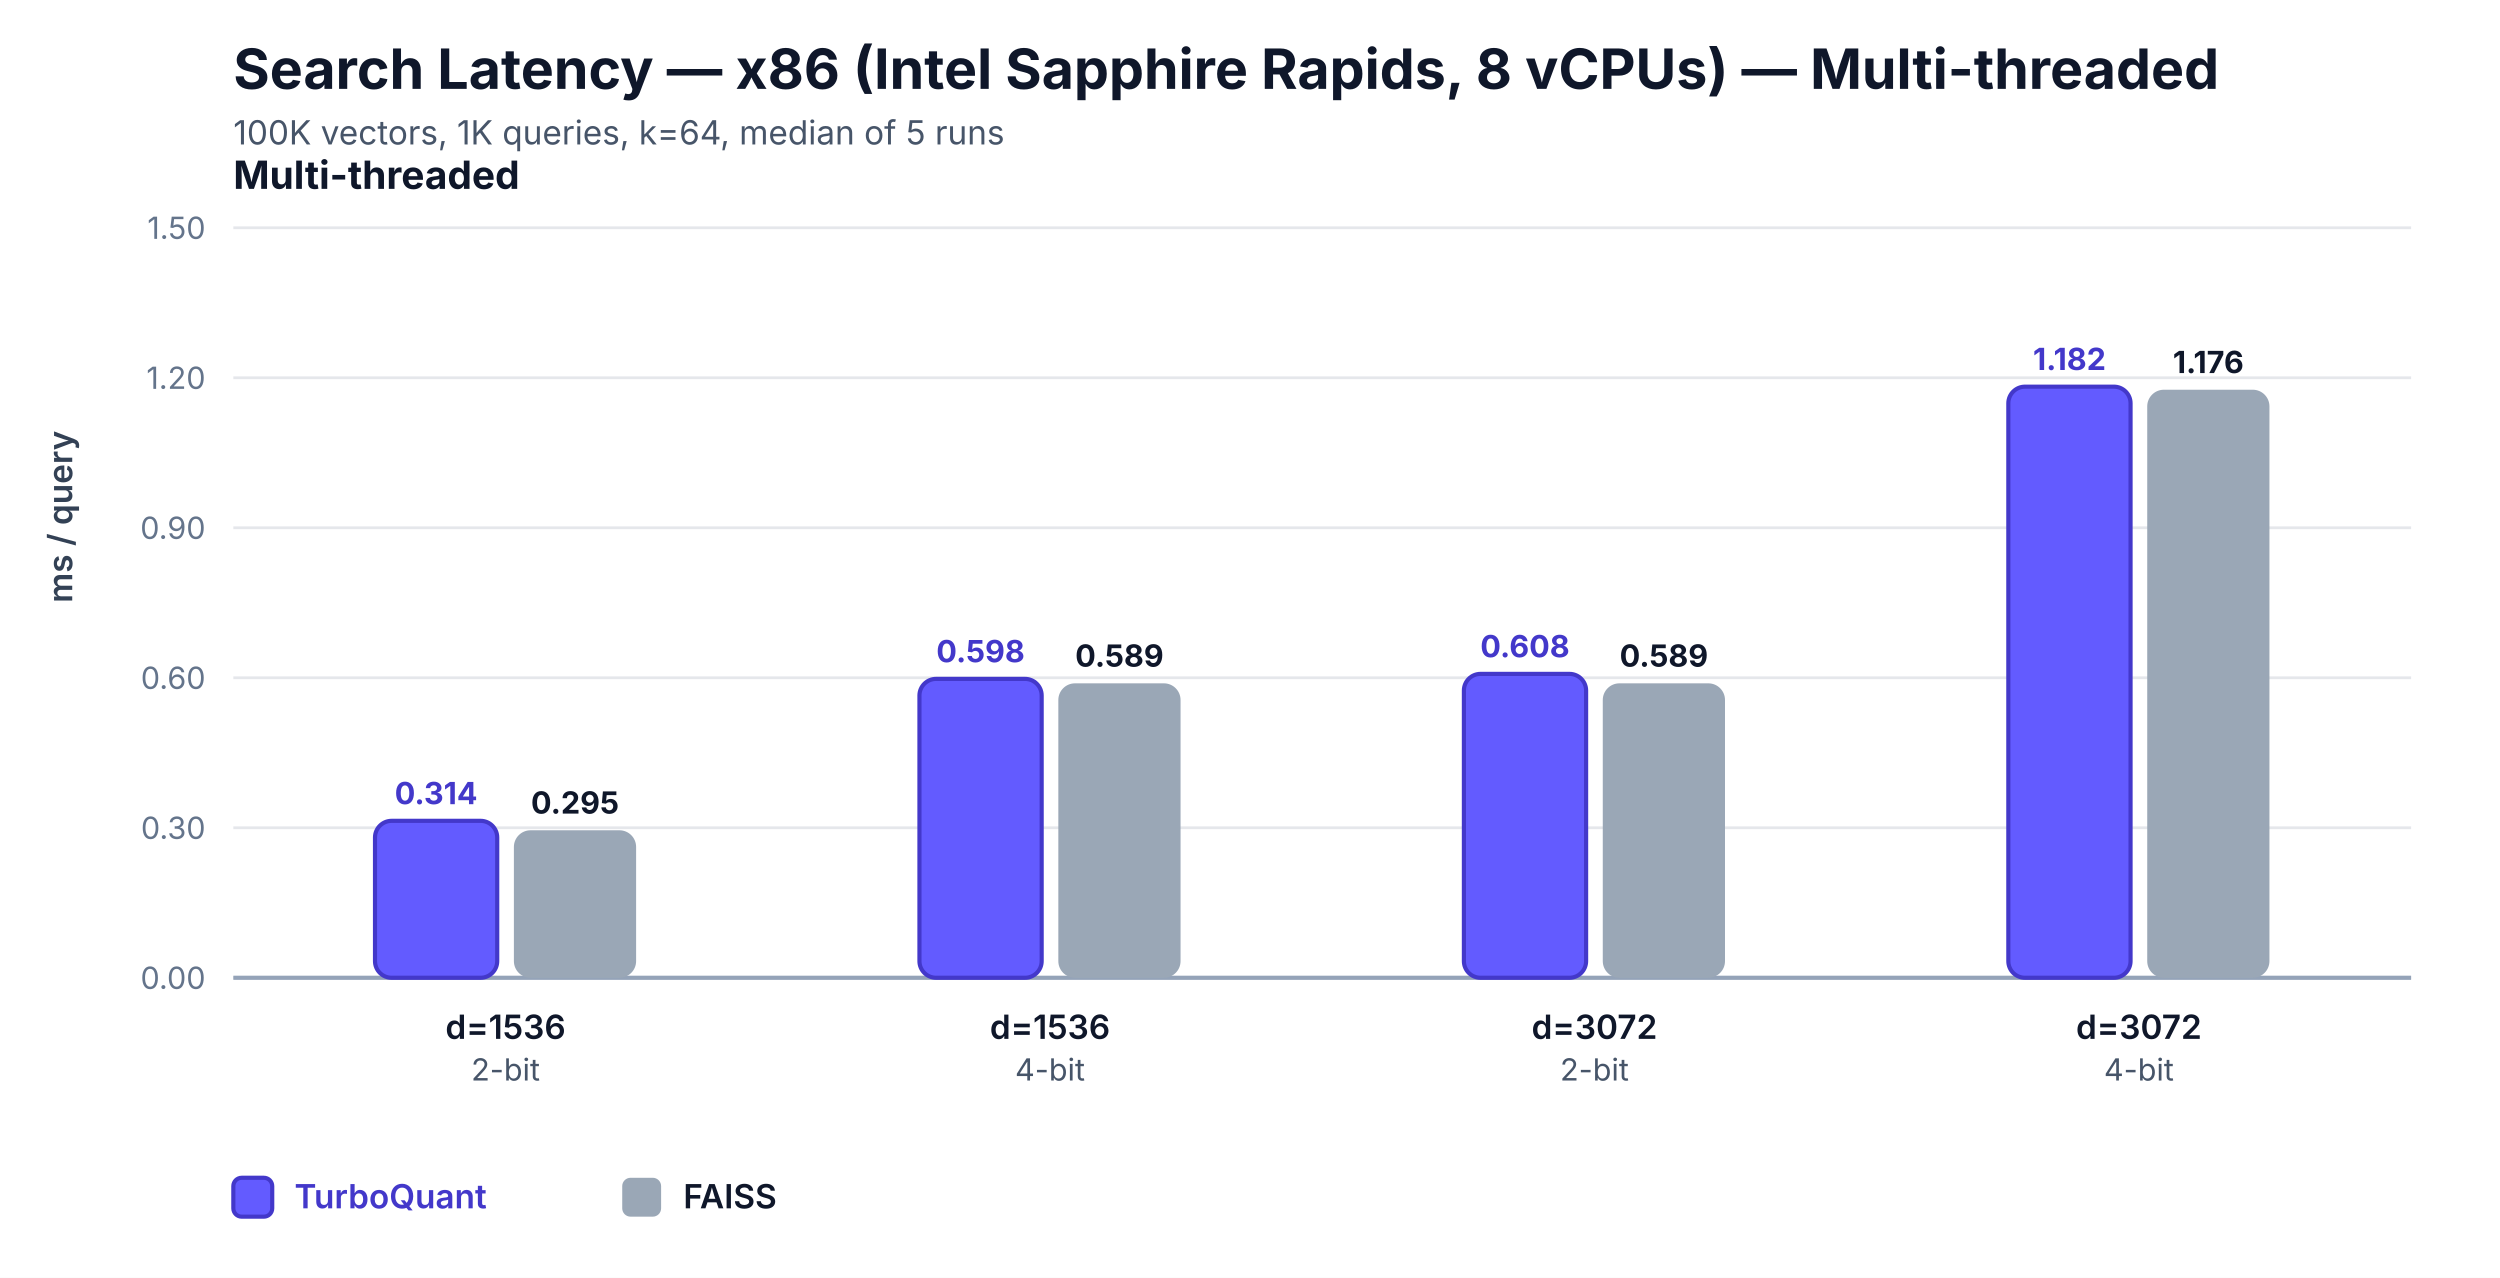
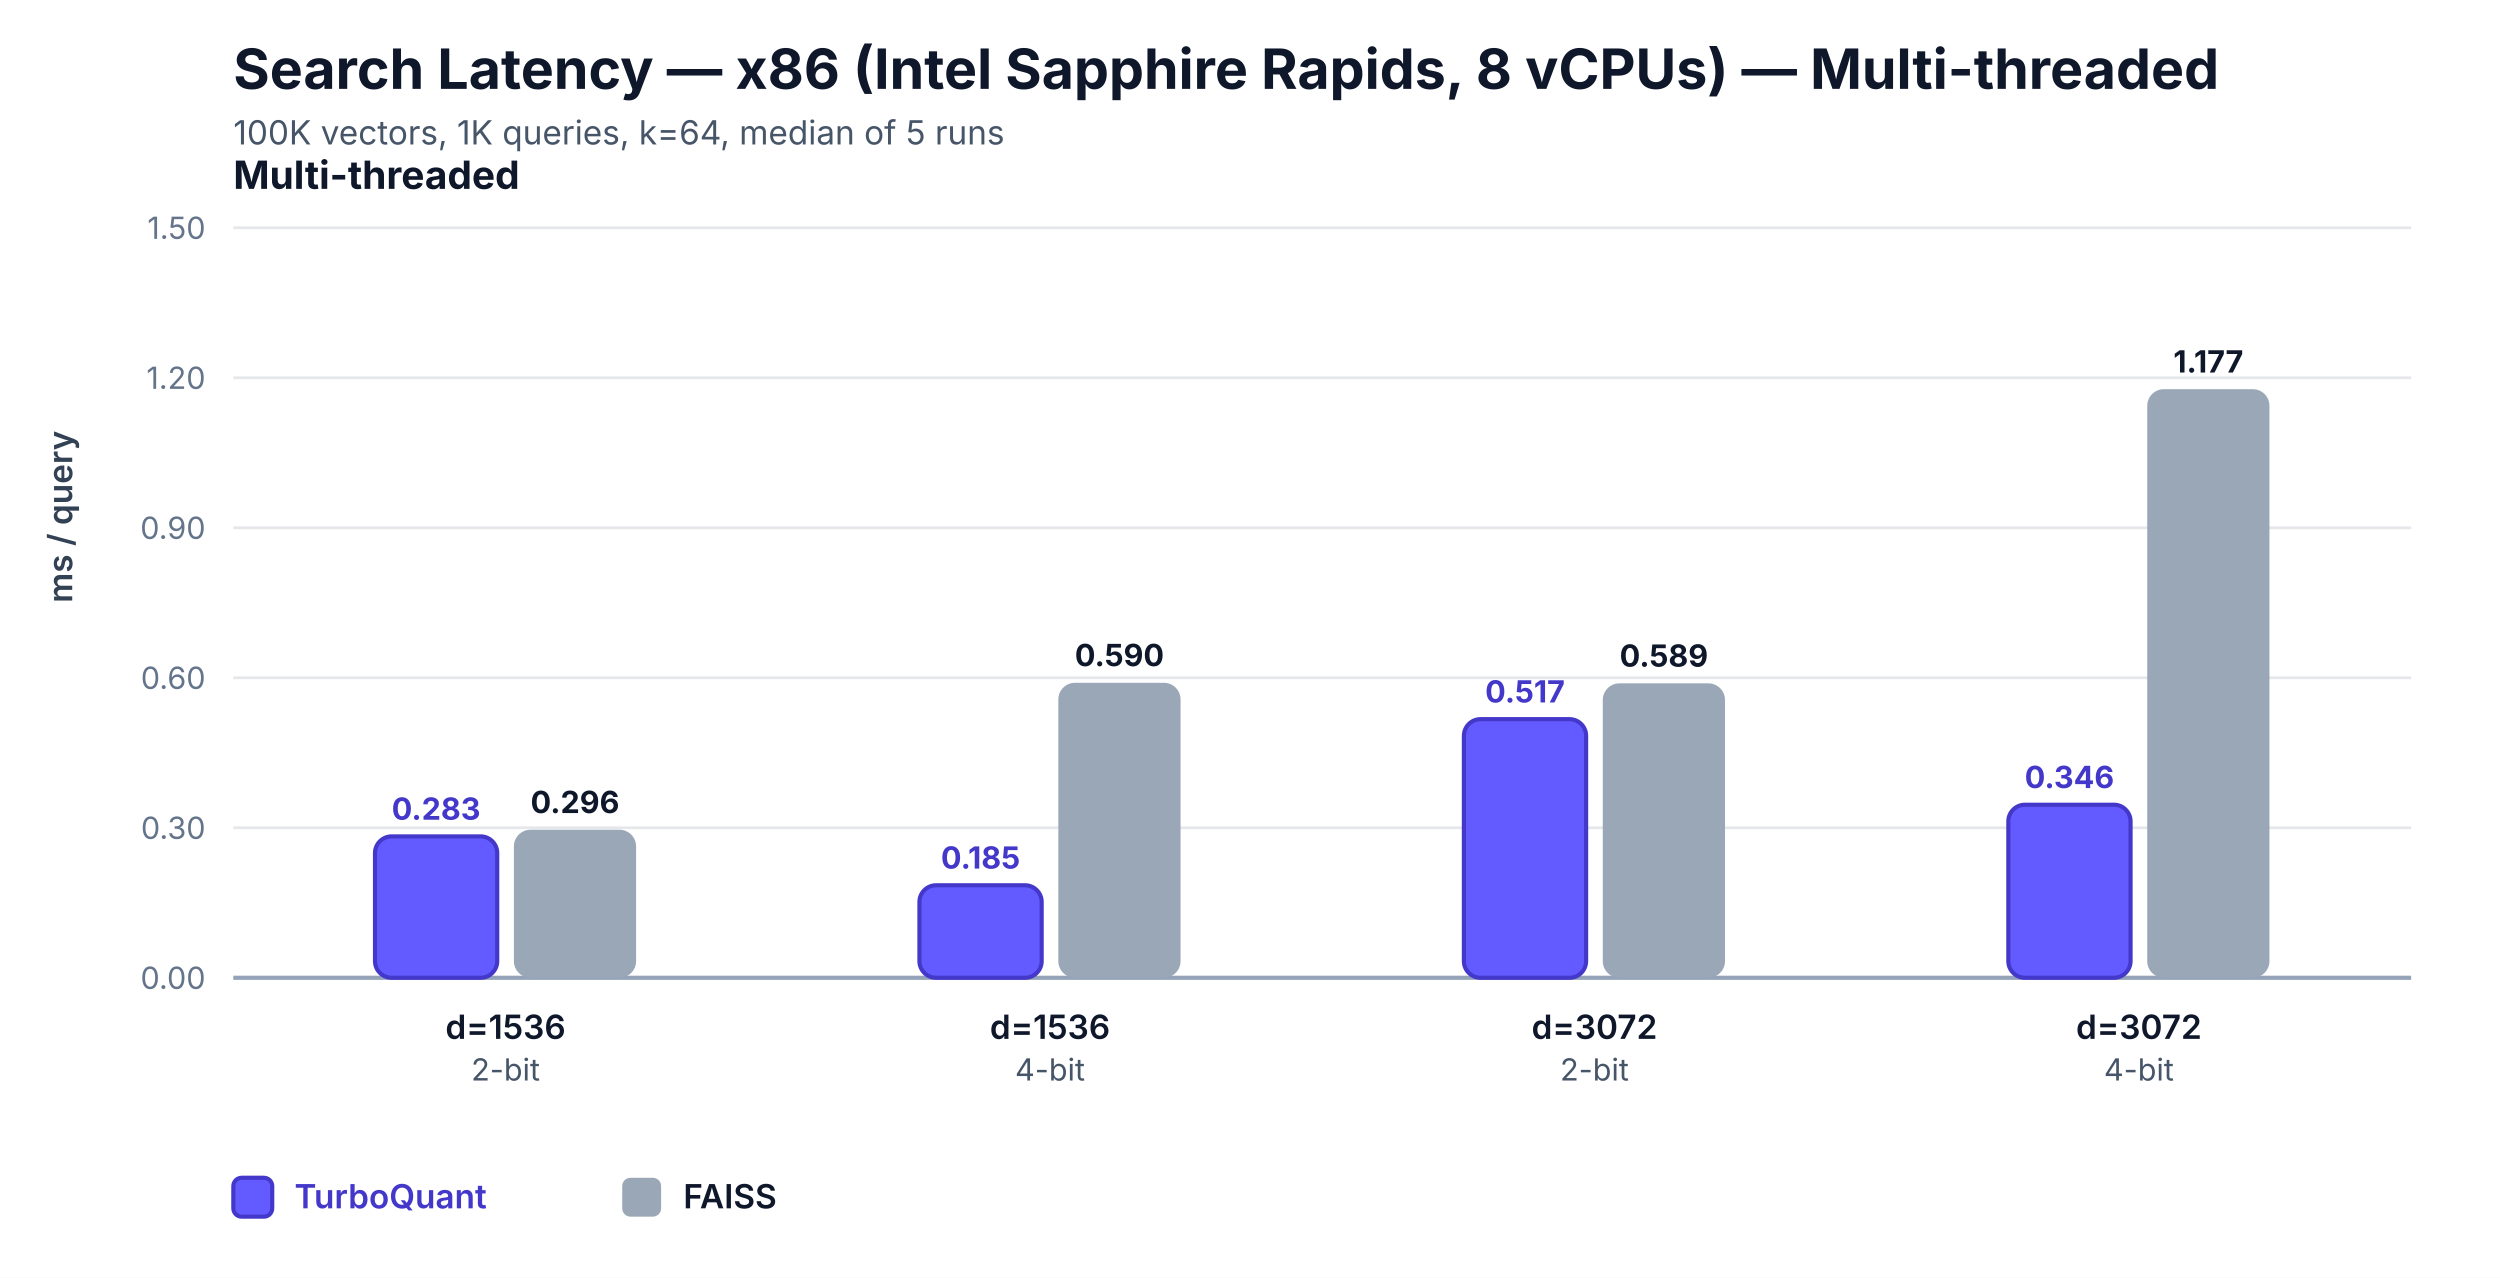
<svg xmlns="http://www.w3.org/2000/svg" width="900" height="460" viewBox="0 0 900 460" role="img" aria-label="Search Latency — x86 (Intel Sapphire Rapids, 8 vCPUs) — Multi-threaded">
  <style>
  .title { font: 700 20px -apple-system, BlinkMacSystemFont, "Segoe UI", sans-serif; fill: #0f172a; }
  .subtitle { font: 400 12px -apple-system, BlinkMacSystemFont, "Segoe UI", sans-serif; fill: #475569; }
  .panel { font: 700 14px -apple-system, BlinkMacSystemFont, "Segoe UI", sans-serif; fill: #0f172a; }
  .label { font: 600 12px -apple-system, BlinkMacSystemFont, "Segoe UI", sans-serif; fill: #0f172a; }
  .secondary { font: 400 11px -apple-system, BlinkMacSystemFont, "Segoe UI", sans-serif; fill: #475569; }
  .tick { font: 400 11px -apple-system, BlinkMacSystemFont, "Segoe UI", sans-serif; fill: #64748b; }
  .value { font: 700 11px -apple-system, BlinkMacSystemFont, "Segoe UI", sans-serif; fill: #0f172a; }
  .value-accent { font: 700 11px -apple-system, BlinkMacSystemFont, "Segoe UI", sans-serif; fill: #4338ca; }
  .axis { font: 600 12px -apple-system, BlinkMacSystemFont, "Segoe UI", sans-serif; fill: #334155; }
  .legend { font: 600 12px -apple-system, BlinkMacSystemFont, "Segoe UI", sans-serif; fill: #0f172a; }
</style>
  <rect width="100%" height="100%" fill="#ffffff" />
  <text x="84" y="32" class="title">Search Latency — x86 (Intel Sapphire Rapids, 8 vCPUs) — Multi-threaded</text>
  <text x="84" y="52" class="subtitle">100K vectors, 1K queries, k=64, median of 5 runs</text>
  <line x1="84" y1="352.0" x2="868" y2="352.0" stroke="#e5e7eb" stroke-width="1" />
  <text x="74" y="356.0" text-anchor="end" class="tick">0.00</text>
  <line x1="84" y1="298.0" x2="868" y2="298.0" stroke="#e5e7eb" stroke-width="1" />
  <text x="74" y="302.0" text-anchor="end" class="tick">0.30</text>
  <line x1="84" y1="244.0" x2="868" y2="244.0" stroke="#e5e7eb" stroke-width="1" />
  <text x="74" y="248.0" text-anchor="end" class="tick">0.60</text>
  <line x1="84" y1="190.0" x2="868" y2="190.0" stroke="#e5e7eb" stroke-width="1" />
  <text x="74" y="194.0" text-anchor="end" class="tick">0.90</text>
  <line x1="84" y1="136.0" x2="868" y2="136.0" stroke="#e5e7eb" stroke-width="1" />
  <text x="74" y="140.0" text-anchor="end" class="tick">1.20</text>
  <line x1="84" y1="82.0" x2="868" y2="82.0" stroke="#e5e7eb" stroke-width="1" />
  <text x="74" y="86.0" text-anchor="end" class="tick">1.50</text>
  <line x1="84" y1="352.0" x2="868" y2="352.0" stroke="#94a3b8" stroke-width="1.5" />
  <text x="84" y="68" class="panel">Multi-threaded</text>
-   <rect x="135.0" y="295.5" width="44" height="56.5" rx="6" fill="#635bff" stroke="#4338ca" stroke-width="1.5" />
-   <rect x="185.0" y="298.9" width="44" height="53.1" rx="6" fill="#9aa7b6" />
-   <text x="157.0" y="289.5" text-anchor="middle" class="value-accent">0.314</text>
-   <text x="207.0" y="292.9" text-anchor="middle" class="value">0.295</text>
+   <rect x="135.0" y="301.1" width="44" height="50.9" rx="6" fill="#635bff" stroke="#4338ca" stroke-width="1.5" />
+   <rect x="185.0" y="298.7" width="44" height="53.3" rx="6" fill="#9aa7b6" />
+   <text x="157.0" y="295.1" text-anchor="middle" class="value-accent">0.283</text>
+   <text x="207.0" y="292.7" text-anchor="middle" class="value">0.296</text>
  <text x="182.0" y="374" text-anchor="middle" class="label">d=1536</text>
  <text x="182.0" y="389" text-anchor="middle" class="secondary">2-bit</text>
-   <rect x="331.0" y="244.4" width="44" height="107.6" rx="6" fill="#635bff" stroke="#4338ca" stroke-width="1.5" />
-   <rect x="381.0" y="246.0" width="44" height="106.0" rx="6" fill="#9aa7b6" />
-   <text x="353.0" y="238.4" text-anchor="middle" class="value-accent">0.598</text>
-   <text x="403.0" y="240.0" text-anchor="middle" class="value">0.589</text>
+   <rect x="331.0" y="318.7" width="44" height="33.3" rx="6" fill="#635bff" stroke="#4338ca" stroke-width="1.5" />
+   <rect x="381.0" y="245.8" width="44" height="106.2" rx="6" fill="#9aa7b6" />
+   <text x="353.0" y="312.7" text-anchor="middle" class="value-accent">0.185</text>
+   <text x="403.0" y="239.8" text-anchor="middle" class="value">0.590</text>
  <text x="378.0" y="374" text-anchor="middle" class="label">d=1536</text>
  <text x="378.0" y="389" text-anchor="middle" class="secondary">4-bit</text>
-   <rect x="527.0" y="242.6" width="44" height="109.4" rx="6" fill="#635bff" stroke="#4338ca" stroke-width="1.5" />
+   <rect x="527.0" y="258.9" width="44" height="93.1" rx="6" fill="#635bff" stroke="#4338ca" stroke-width="1.5" />
  <rect x="577.0" y="246.0" width="44" height="106.0" rx="6" fill="#9aa7b6" />
-   <text x="549.0" y="236.6" text-anchor="middle" class="value-accent">0.608</text>
+   <text x="549.0" y="252.9" text-anchor="middle" class="value-accent">0.517</text>
  <text x="599.0" y="240.0" text-anchor="middle" class="value">0.589</text>
  <text x="574.0" y="374" text-anchor="middle" class="label">d=3072</text>
  <text x="574.0" y="389" text-anchor="middle" class="secondary">2-bit</text>
-   <rect x="723.0" y="139.2" width="44" height="212.8" rx="6" fill="#635bff" stroke="#4338ca" stroke-width="1.5" />
-   <rect x="773.0" y="140.3" width="44" height="211.7" rx="6" fill="#9aa7b6" />
-   <text x="745.0" y="133.2" text-anchor="middle" class="value-accent">1.182</text>
-   <text x="795.0" y="134.3" text-anchor="middle" class="value">1.176</text>
+   <rect x="723.0" y="289.7" width="44" height="62.3" rx="6" fill="#635bff" stroke="#4338ca" stroke-width="1.5" />
+   <rect x="773.0" y="140.1" width="44" height="211.9" rx="6" fill="#9aa7b6" />
+   <text x="745.0" y="283.7" text-anchor="middle" class="value-accent">0.346</text>
+   <text x="795.0" y="134.1" text-anchor="middle" class="value">1.177</text>
  <text x="770.0" y="374" text-anchor="middle" class="label">d=3072</text>
  <text x="770.0" y="389" text-anchor="middle" class="secondary">4-bit</text>
  <text x="26" y="217.0" transform="rotate(-90, 26, 217.0)" class="axis">ms / query</text>
  <rect x="84" y="424" width="14" height="14" rx="3" fill="#635bff" stroke="#4338ca" stroke-width="1.5" />
  <text x="106" y="435" class="legend" style="fill: #4338ca;">TurboQuant</text>
  <rect x="224" y="424" width="14" height="14" rx="3" fill="#9aa7b6" />
  <text x="246" y="435" class="legend">FAISS</text>
</svg>
